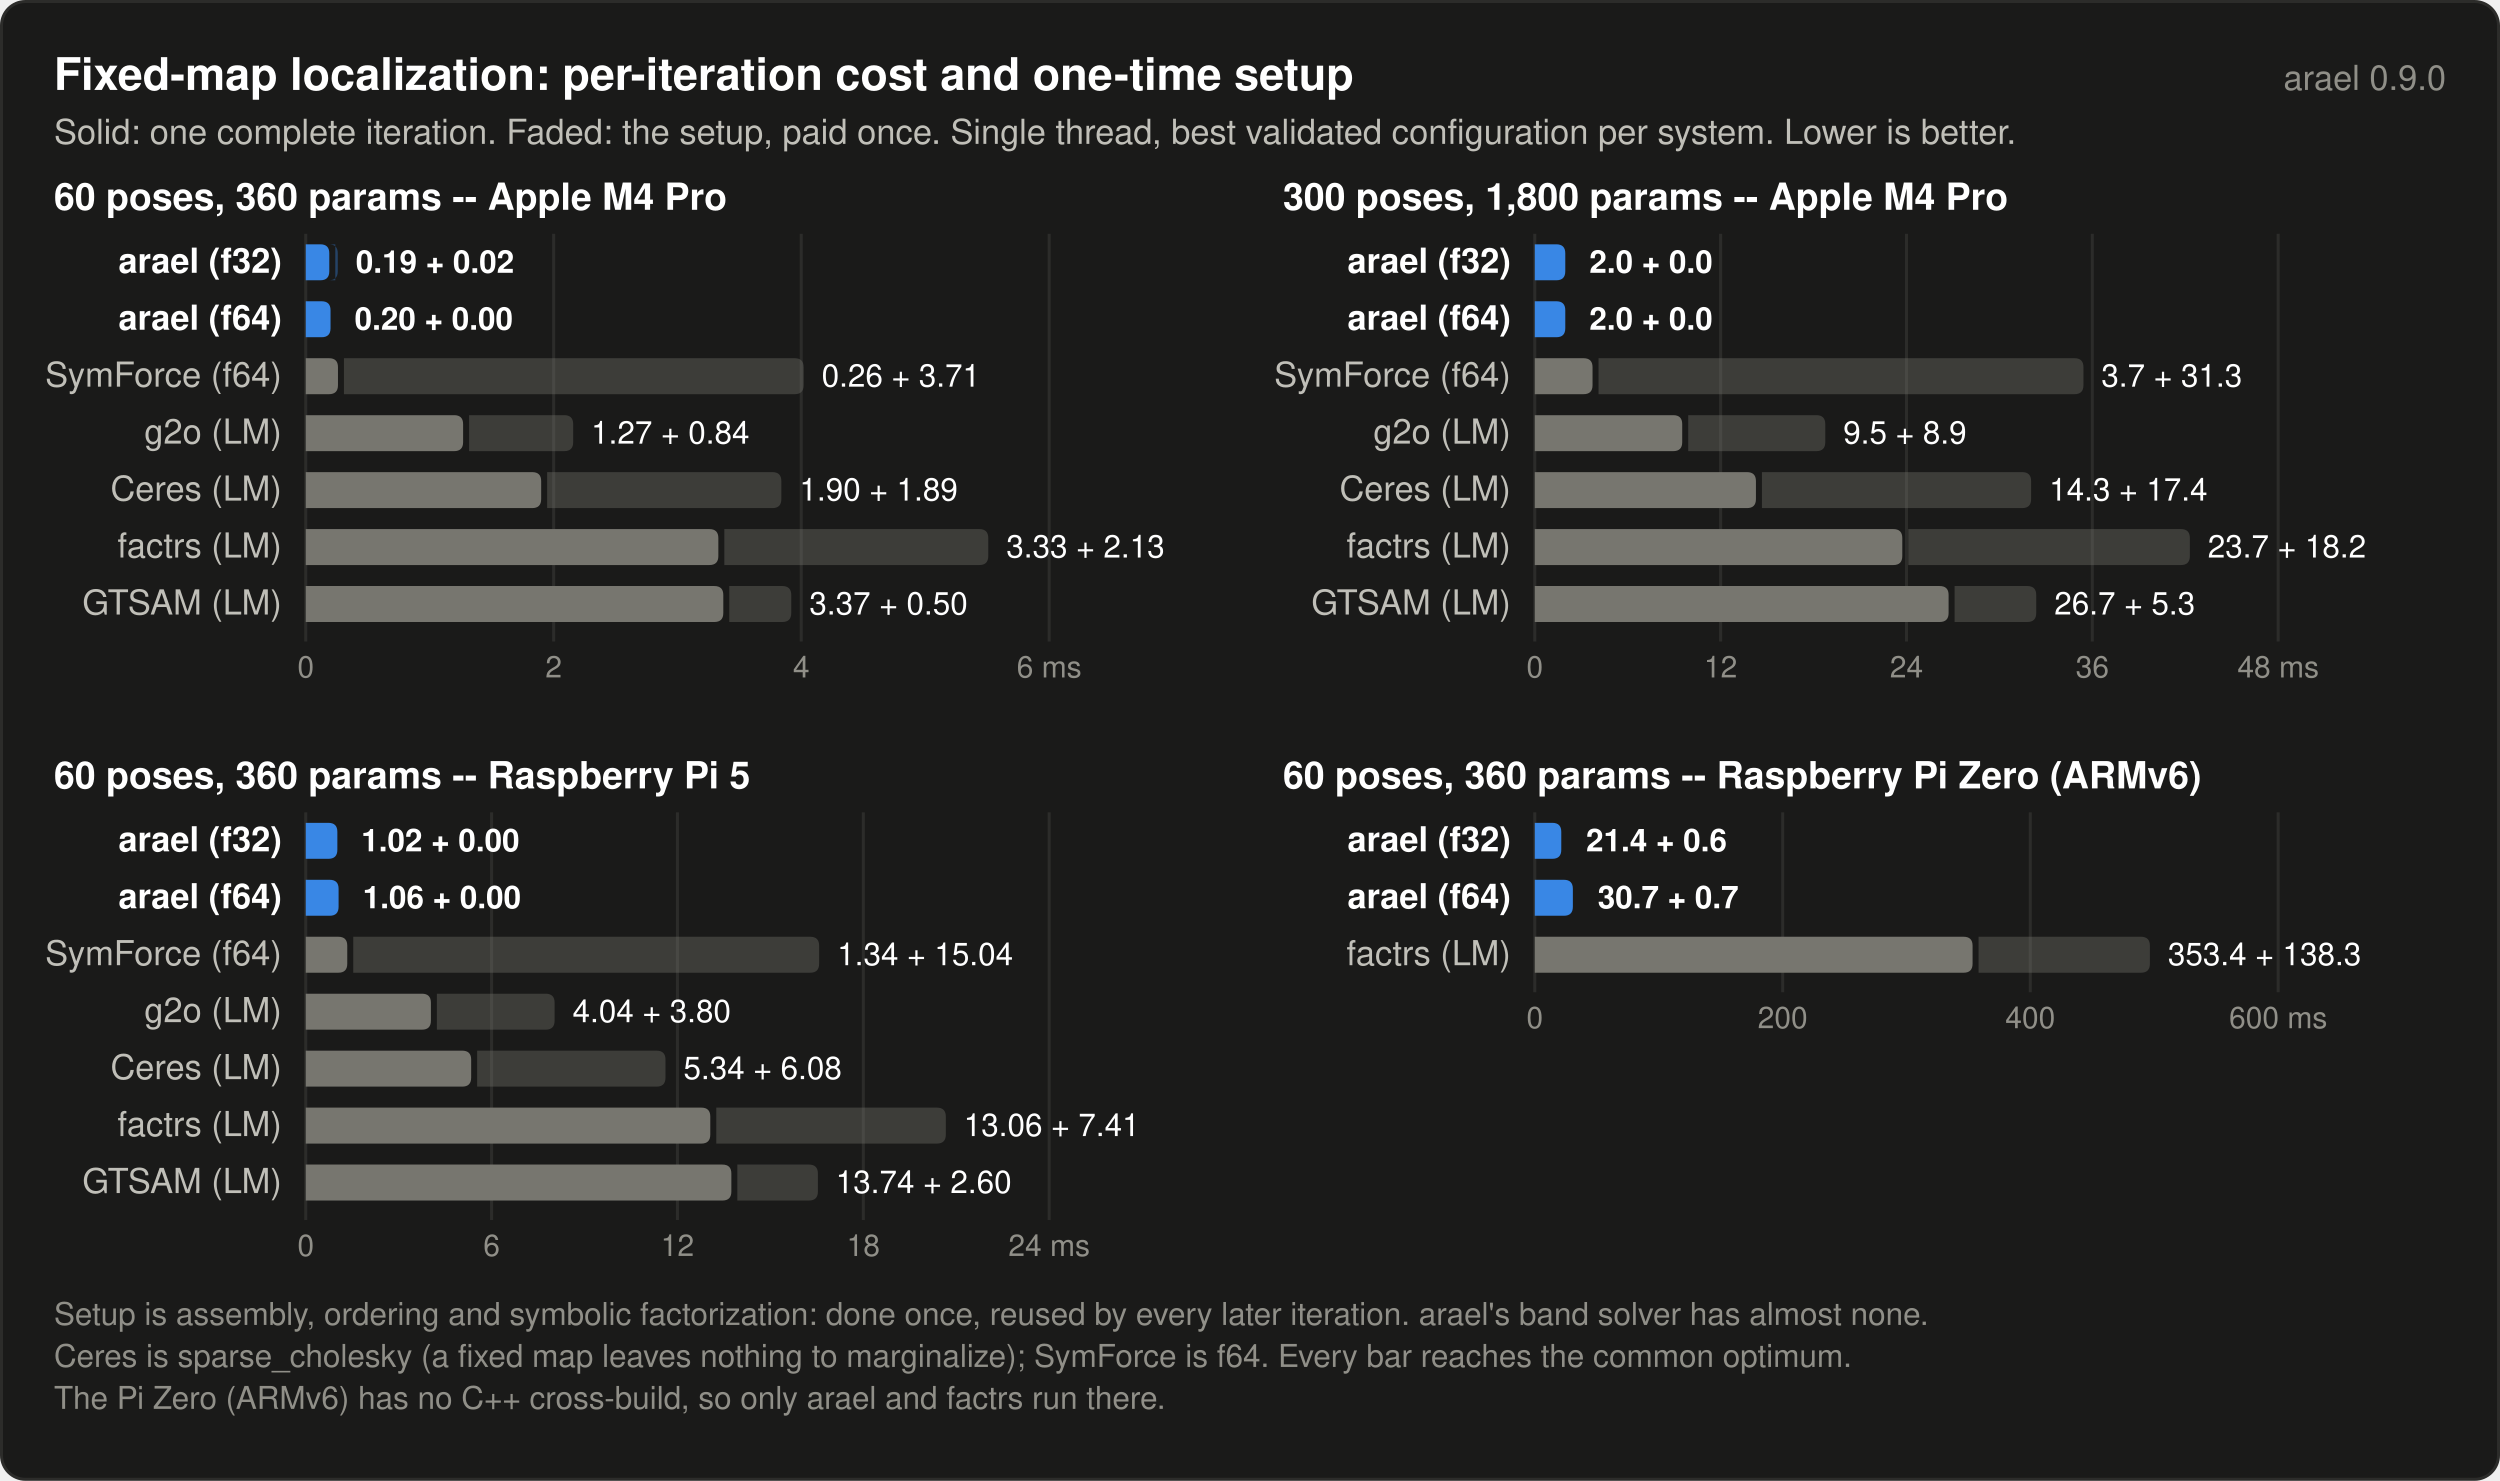
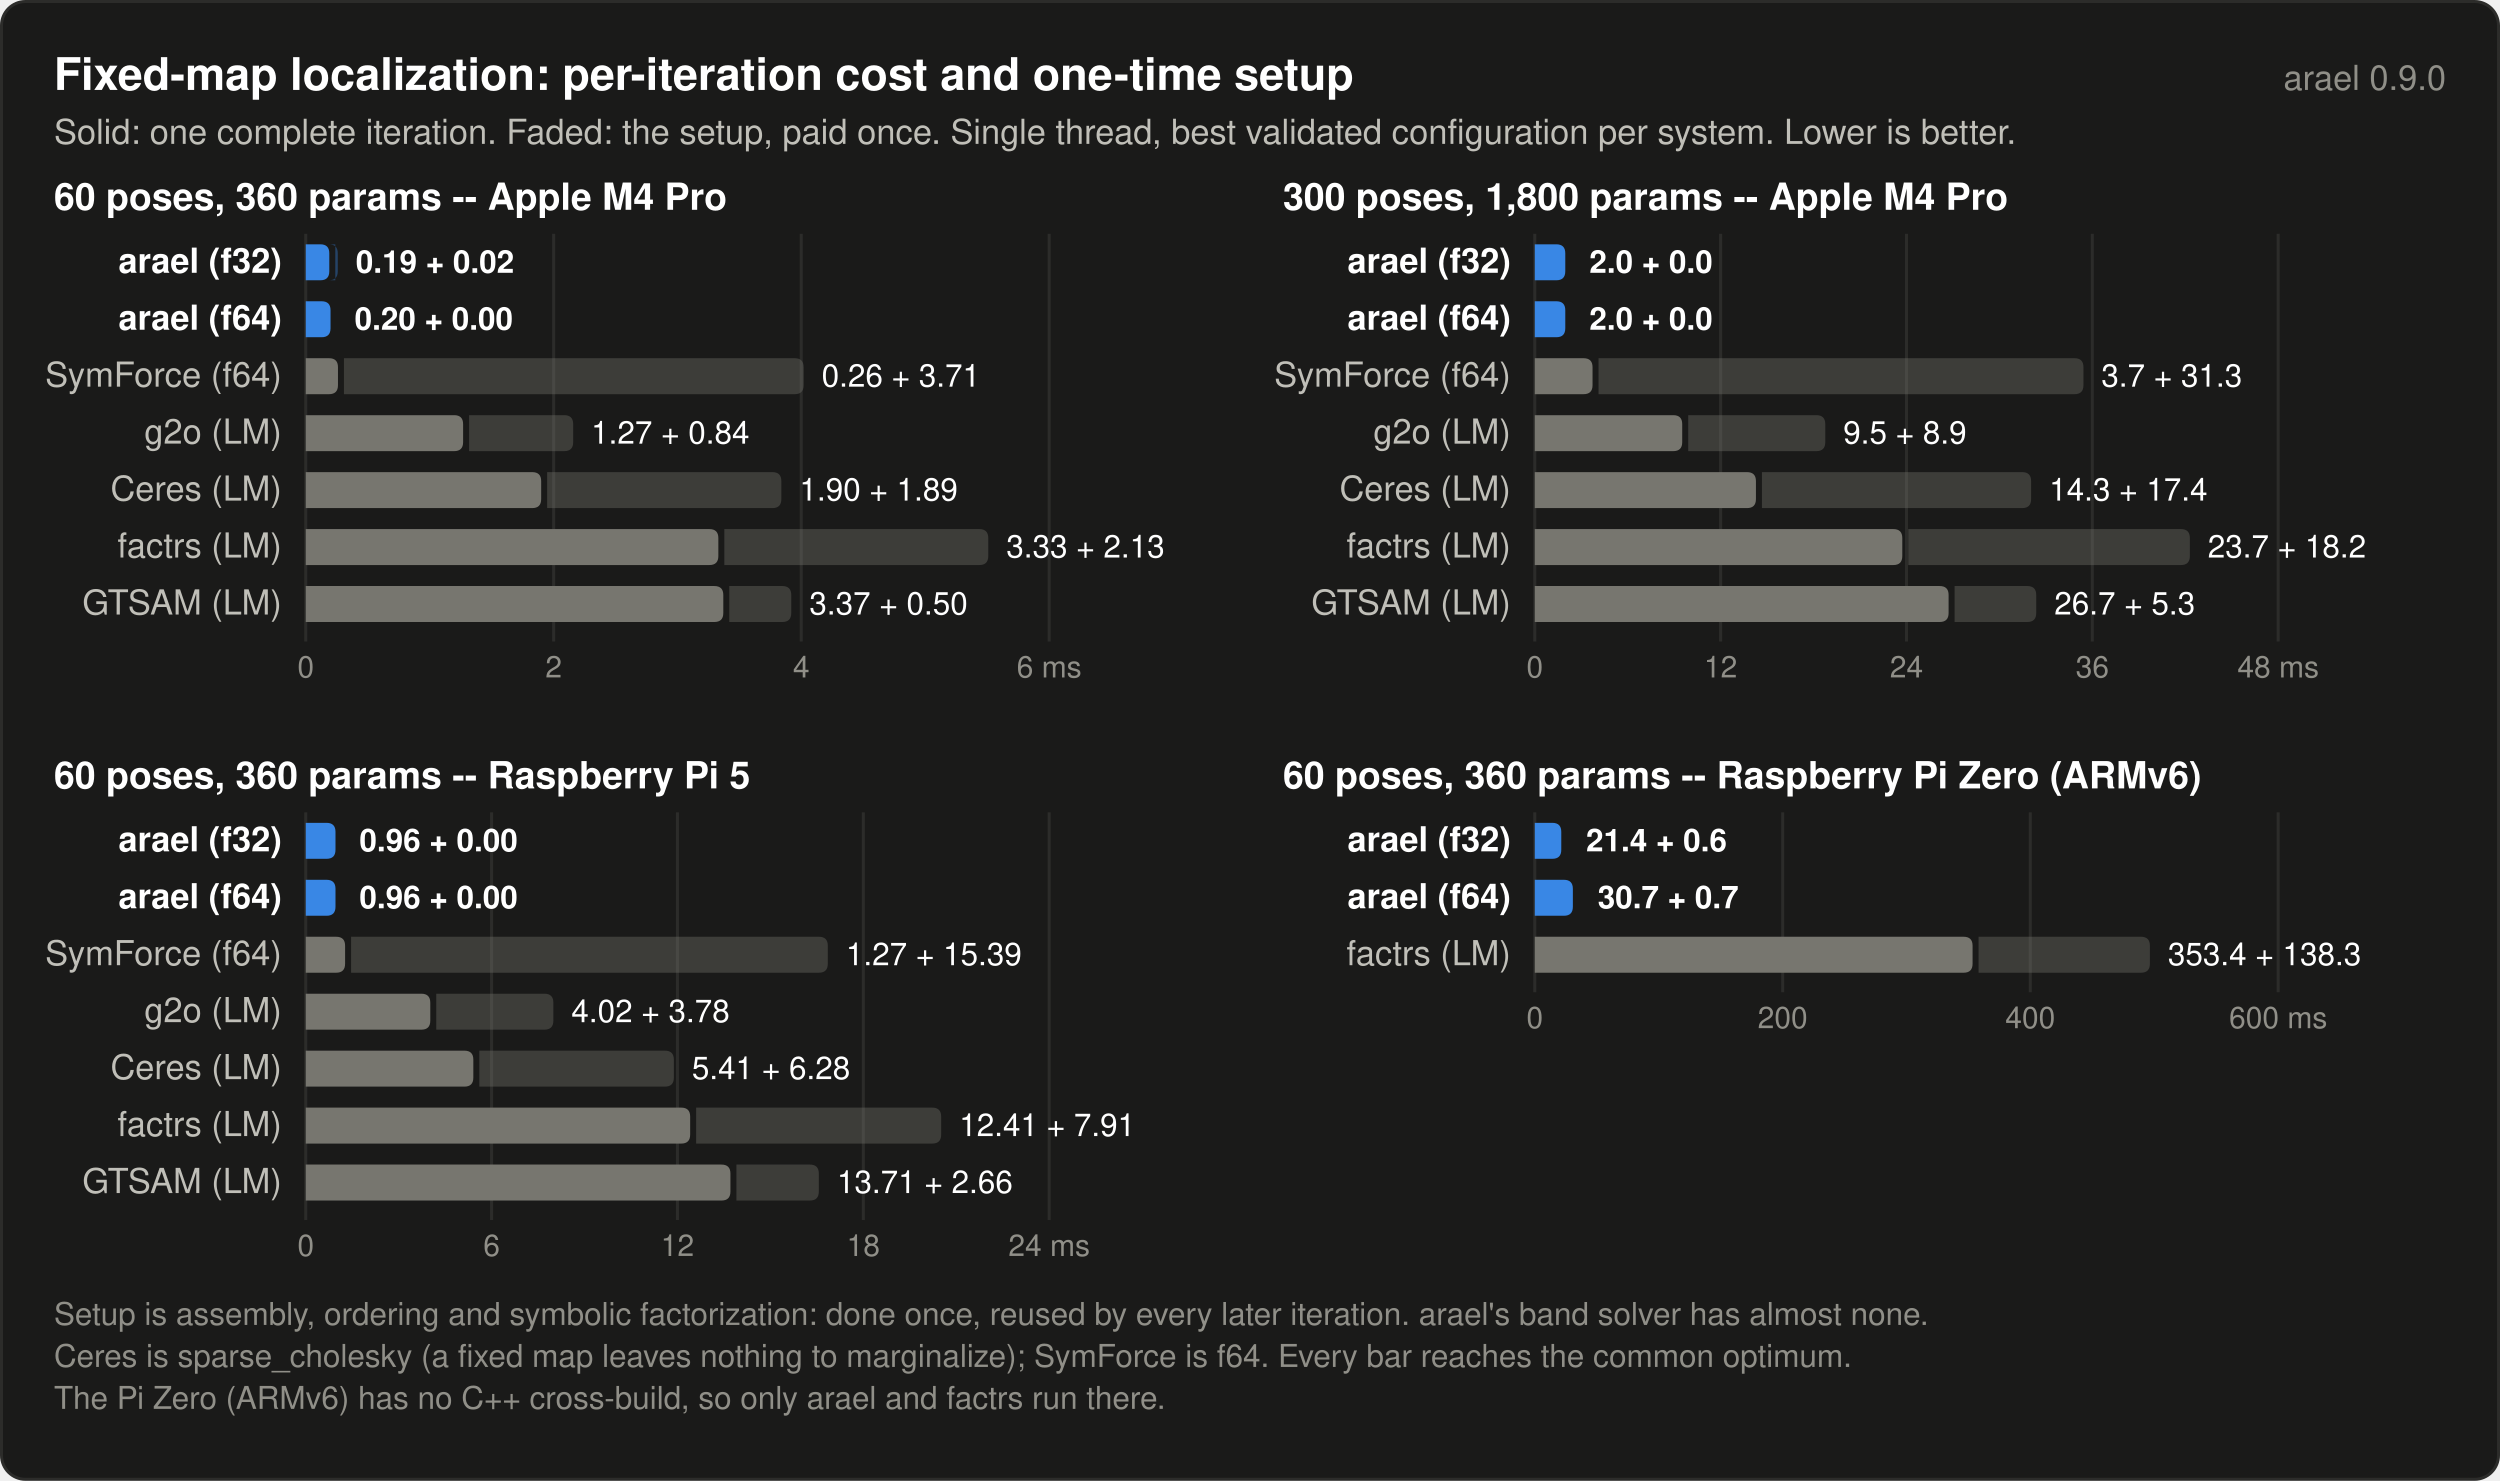
<svg xmlns="http://www.w3.org/2000/svg" width="834" height="494" viewBox="0 0 834 494" font-family="ui-sans-serif, system-ui, -apple-system, 'Segoe UI', Helvetica, Arial, sans-serif">
  <rect x="0.5" y="0.5" width="833" height="493" rx="8" fill="#1a1a19" stroke="#2c2c2a" />
  <text x="18" y="30" font-size="15" font-weight="600" fill="#ffffff">Fixed-map localization: per-iteration cost and one-time setup</text>
  <text x="816" y="30" font-size="11.5" text-anchor="end" fill="#908f88">arael 0.9.0</text>
  <text x="18" y="48" font-size="11.5" fill="#c0bfb8">Solid: one complete iteration. Faded: the setup, paid once. Single thread, best validated configuration per system. Lower is better.</text>
  <text x="18" y="70" font-size="12.5" font-weight="600" fill="#ffffff">60 poses, 360 params -- Apple M4 Pro</text>
  <line x1="102.0" y1="78" x2="102.0" y2="214" stroke="#2c2c2a" stroke-width="1" />
  <text x="102.0" y="226" font-size="10" text-anchor="middle" fill="#908f88">0</text>
  <line x1="184.7" y1="78" x2="184.7" y2="214" stroke="#2c2c2a" stroke-width="1" />
  <text x="184.7" y="226" font-size="10" text-anchor="middle" fill="#908f88">2</text>
  <line x1="267.3" y1="78" x2="267.3" y2="214" stroke="#2c2c2a" stroke-width="1" />
  <text x="267.3" y="226" font-size="10" text-anchor="middle" fill="#908f88">4</text>
  <line x1="350.0" y1="78" x2="350.0" y2="214" stroke="#2c2c2a" stroke-width="1" />
  <text x="350.0" y="226" font-size="10" text-anchor="middle" fill="#908f88">6 ms</text>
  <text x="94" y="91.0" font-size="11.5" text-anchor="end" font-weight="600" fill="#ffffff">arael (f32)</text>
  <path d="M102,81.5 L106.853,81.5 Q109.853,81.5 109.853,84.5 L109.853,90.5 Q109.853,93.5 106.853,93.5 L102,93.5 Z" fill="#3987e5" />
  <path d="M111.853,81.5 L109.68,81.5 Q112.68,81.5 112.68,84.5 L112.68,90.5 Q112.68,93.5 109.68,93.5 L111.853,93.5 Z" fill="#3987e5" fill-opacity="0.38" />
  <text x="118.7" y="91.0" font-size="10.5" font-weight="600" fill="#ffffff">0.19 + 0.02</text>
  <text x="94" y="110.0" font-size="11.5" text-anchor="end" font-weight="600" fill="#ffffff">arael (f64)</text>
  <path d="M102,100.5 L107.267,100.5 Q110.267,100.5 110.267,103.5 L110.267,109.5 Q110.267,112.5 107.267,112.5 L102,112.5 Z" fill="#3987e5" />
  <text x="118.3" y="110.0" font-size="10.5" font-weight="600" fill="#ffffff">0.20 + 0.00</text>
  <text x="94" y="129.0" font-size="11.5" text-anchor="end" fill="#c0bfb8">SymForce (f64)</text>
  <path d="M102,119.5 L109.747,119.5 Q112.747,119.5 112.747,122.5 L112.747,128.5 Q112.747,131.5 109.747,131.5 L102,131.5 Z" fill="#77766f" />
  <path d="M114.747,119.5 L265.093,119.5 Q268.093,119.5 268.093,122.5 L268.093,128.5 Q268.093,131.5 265.093,131.5 L114.747,131.5 Z" fill="#77766f" fill-opacity="0.38" />
  <text x="274.1" y="129.0" font-size="10.5" fill="#ffffff">0.26 + 3.71</text>
  <text x="94" y="148.0" font-size="11.5" text-anchor="end" fill="#c0bfb8">g2o (LM)</text>
  <path d="M102,138.5 L151.493,138.5 Q154.493,138.5 154.493,141.5 L154.493,147.5 Q154.493,150.5 151.493,150.5 L102,150.5 Z" fill="#77766f" />
  <path d="M156.493,138.5 L188.213,138.5 Q191.213,138.5 191.213,141.5 L191.213,147.5 Q191.213,150.5 188.213,150.5 L156.493,150.5 Z" fill="#77766f" fill-opacity="0.38" />
  <text x="197.2" y="148.0" font-size="10.5" fill="#ffffff">1.27 + 0.84</text>
  <text x="94" y="167.0" font-size="11.5" text-anchor="end" fill="#c0bfb8">Ceres (LM)</text>
  <path d="M102,157.5 L177.533,157.5 Q180.533,157.5 180.533,160.5 L180.533,166.5 Q180.533,169.5 177.533,169.5 L102,169.5 Z" fill="#77766f" />
  <path d="M182.533,157.5 L257.653,157.5 Q260.653,157.5 260.653,160.5 L260.653,166.5 Q260.653,169.5 257.653,169.5 L182.533,169.5 Z" fill="#77766f" fill-opacity="0.38" />
  <text x="266.7" y="167.0" font-size="10.5" fill="#ffffff">1.90 + 1.89</text>
  <text x="94" y="186.0" font-size="11.5" text-anchor="end" fill="#c0bfb8">factrs (LM)</text>
  <path d="M102,176.5 L236.64,176.5 Q239.64,176.5 239.64,179.5 L239.64,185.5 Q239.64,188.5 236.64,188.5 L102,188.5 Z" fill="#77766f" />
  <path d="M241.64,176.5 L326.68,176.5 Q329.68,176.5 329.68,179.5 L329.68,185.5 Q329.68,188.5 326.68,188.5 L241.64,188.5 Z" fill="#77766f" fill-opacity="0.38" />
  <text x="335.7" y="186.0" font-size="10.5" fill="#ffffff">3.33 + 2.13</text>
  <text x="94" y="205.0" font-size="11.5" text-anchor="end" fill="#c0bfb8">GTSAM (LM)</text>
  <path d="M102,195.5 L238.293,195.5 Q241.293,195.5 241.293,198.5 L241.293,204.5 Q241.293,207.5 238.293,207.5 L102,207.5 Z" fill="#77766f" />
  <path d="M243.293,195.5 L260.96,195.5 Q263.96,195.5 263.96,198.5 L263.96,204.5 Q263.96,207.5 260.96,207.5 L243.293,207.5 Z" fill="#77766f" fill-opacity="0.38" />
  <text x="270.0" y="205.0" font-size="10.5" fill="#ffffff">3.37 + 0.50</text>
  <text x="428" y="70" font-size="12.5" font-weight="600" fill="#ffffff">300 poses, 1,800 params -- Apple M4 Pro</text>
  <line x1="512.0" y1="78" x2="512.0" y2="214" stroke="#2c2c2a" stroke-width="1" />
  <text x="512.0" y="226" font-size="10" text-anchor="middle" fill="#908f88">0</text>
  <line x1="574.0" y1="78" x2="574.0" y2="214" stroke="#2c2c2a" stroke-width="1" />
  <text x="574.0" y="226" font-size="10" text-anchor="middle" fill="#908f88">12</text>
  <line x1="636.0" y1="78" x2="636.0" y2="214" stroke="#2c2c2a" stroke-width="1" />
  <text x="636.0" y="226" font-size="10" text-anchor="middle" fill="#908f88">24</text>
  <line x1="698.0" y1="78" x2="698.0" y2="214" stroke="#2c2c2a" stroke-width="1" />
  <text x="698.0" y="226" font-size="10" text-anchor="middle" fill="#908f88">36</text>
  <line x1="760.0" y1="78" x2="760.0" y2="214" stroke="#2c2c2a" stroke-width="1" />
  <text x="760.0" y="226" font-size="10" text-anchor="middle" fill="#908f88">48 ms</text>
  <text x="504" y="91.0" font-size="11.5" text-anchor="end" font-weight="600" fill="#ffffff">arael (f32)</text>
  <path d="M512,81.5 L519.178,81.5 Q522.178,81.5 522.178,84.5 L522.178,90.5 Q522.178,93.5 519.178,93.5 L512,93.5 Z" fill="#3987e5" />
  <text x="530.2" y="91.0" font-size="10.5" font-weight="600" fill="#ffffff">2.0 + 0.0</text>
  <text x="504" y="110.0" font-size="11.5" text-anchor="end" font-weight="600" fill="#ffffff">arael (f64)</text>
  <path d="M512,100.5 L519.178,100.5 Q522.178,100.5 522.178,103.5 L522.178,109.5 Q522.178,112.5 519.178,112.5 L512,112.5 Z" fill="#3987e5" />
  <text x="530.2" y="110.0" font-size="10.5" font-weight="600" fill="#ffffff">2.0 + 0.0</text>
  <text x="504" y="129.0" font-size="11.5" text-anchor="end" fill="#c0bfb8">SymForce (f64)</text>
  <path d="M512,119.5 L528.272,119.5 Q531.272,119.5 531.272,122.5 L531.272,128.5 Q531.272,131.5 528.272,131.5 L512,131.5 Z" fill="#77766f" />
  <path d="M533.272,119.5 L692.04,119.5 Q695.04,119.5 695.04,122.5 L695.04,128.5 Q695.04,131.5 692.04,131.5 L533.272,131.5 Z" fill="#77766f" fill-opacity="0.38" />
  <text x="701.0" y="129.0" font-size="10.5" fill="#ffffff">3.7 + 31.3</text>
  <text x="504" y="148.0" font-size="11.5" text-anchor="end" fill="#c0bfb8">g2o (LM)</text>
  <path d="M512,138.5 L558.187,138.5 Q561.187,138.5 561.187,141.5 L561.187,147.5 Q561.187,150.5 558.187,150.5 L512,150.5 Z" fill="#77766f" />
  <path d="M563.187,138.5 L605.912,138.5 Q608.912,138.5 608.912,141.5 L608.912,147.5 Q608.912,150.5 605.912,150.5 L563.187,150.5 Z" fill="#77766f" fill-opacity="0.38" />
  <text x="614.9" y="148.0" font-size="10.5" fill="#ffffff">9.5 + 8.9</text>
  <text x="504" y="167.0" font-size="11.5" text-anchor="end" fill="#c0bfb8">Ceres (LM)</text>
  <path d="M512,157.5 L582.78,157.5 Q585.78,157.5 585.78,160.5 L585.78,166.5 Q585.78,169.5 582.78,169.5 L512,169.5 Z" fill="#77766f" />
  <path d="M587.78,157.5 L674.577,157.5 Q677.577,157.5 677.577,160.5 L677.577,166.5 Q677.577,169.5 674.577,169.5 L587.78,169.5 Z" fill="#77766f" fill-opacity="0.38" />
  <text x="683.6" y="167.0" font-size="10.5" fill="#ffffff">14.3 + 17.4</text>
  <text x="504" y="186.0" font-size="11.5" text-anchor="end" fill="#c0bfb8">factrs (LM)</text>
  <path d="M512,176.5 L631.605,176.5 Q634.605,176.5 634.605,179.5 L634.605,185.5 Q634.605,188.5 631.605,188.5 L512,188.5 Z" fill="#77766f" />
  <path d="M636.605,176.5 L727.535,176.5 Q730.535,176.5 730.535,179.5 L730.535,185.5 Q730.535,188.5 727.535,188.5 L636.605,188.5 Z" fill="#77766f" fill-opacity="0.38" />
  <text x="736.5" y="186.0" font-size="10.5" fill="#ffffff">23.7 + 18.2</text>
  <text x="504" y="205.0" font-size="11.5" text-anchor="end" fill="#c0bfb8">GTSAM (LM)</text>
  <path d="M512,195.5 L647.053,195.5 Q650.053,195.5 650.053,198.5 L650.053,204.5 Q650.053,207.5 647.053,207.5 L512,207.5 Z" fill="#77766f" />
  <path d="M652.053,195.5 L676.282,195.5 Q679.282,195.5 679.282,198.5 L679.282,204.5 Q679.282,207.5 676.282,207.5 L652.053,207.5 Z" fill="#77766f" fill-opacity="0.38" />
  <text x="685.3" y="205.0" font-size="10.5" fill="#ffffff">26.7 + 5.3</text>
  <text x="18" y="263" font-size="12.5" font-weight="600" fill="#ffffff">60 poses, 360 params -- Raspberry Pi 5</text>
  <line x1="102.0" y1="271" x2="102.0" y2="407" stroke="#2c2c2a" stroke-width="1" />
  <text x="102.0" y="419" font-size="10" text-anchor="middle" fill="#908f88">0</text>
  <line x1="164.0" y1="271" x2="164.0" y2="407" stroke="#2c2c2a" stroke-width="1" />
  <text x="164.0" y="419" font-size="10" text-anchor="middle" fill="#908f88">6</text>
  <line x1="226.0" y1="271" x2="226.0" y2="407" stroke="#2c2c2a" stroke-width="1" />
  <text x="226.0" y="419" font-size="10" text-anchor="middle" fill="#908f88">12</text>
  <line x1="288.0" y1="271" x2="288.0" y2="407" stroke="#2c2c2a" stroke-width="1" />
  <text x="288.0" y="419" font-size="10" text-anchor="middle" fill="#908f88">18</text>
  <line x1="350.0" y1="271" x2="350.0" y2="407" stroke="#2c2c2a" stroke-width="1" />
  <text x="350.0" y="419" font-size="10" text-anchor="middle" fill="#908f88">24 ms</text>
  <text x="94" y="284.0" font-size="11.5" text-anchor="end" font-weight="600" fill="#ffffff">arael (f32)</text>
-   <path d="M102,274.5 L109.54,274.5 Q112.54,274.5 112.54,277.5 L112.54,283.5 Q112.54,286.5 109.54,286.5 L102,286.5 Z" fill="#3987e5" />
-   <text x="120.5" y="284.0" font-size="10.5" font-weight="600" fill="#ffffff">1.02 + 0.00</text>
+   <path d="M102,274.5 L108.92,274.5 Q111.92,274.5 111.92,277.5 L111.92,283.5 Q111.92,286.5 108.92,286.5 L102,286.5 Z" fill="#3987e5" />
+   <text x="119.9" y="284.0" font-size="10.5" font-weight="600" fill="#ffffff">0.96 + 0.00</text>
  <text x="94" y="303.0" font-size="11.5" text-anchor="end" font-weight="600" fill="#ffffff">arael (f64)</text>
-   <path d="M102,293.5 L109.953,293.5 Q112.953,293.5 112.953,296.5 L112.953,302.5 Q112.953,305.5 109.953,305.5 L102,305.5 Z" fill="#3987e5" />
-   <text x="121.0" y="303.0" font-size="10.5" font-weight="600" fill="#ffffff">1.06 + 0.00</text>
+   <path d="M102,293.5 L108.92,293.5 Q111.92,293.5 111.92,296.5 L111.92,302.5 Q111.92,305.5 108.92,305.5 L102,305.5 Z" fill="#3987e5" />
+   <text x="119.9" y="303.0" font-size="10.5" font-weight="600" fill="#ffffff">0.96 + 0.00</text>
  <text x="94" y="322.0" font-size="11.5" text-anchor="end" fill="#c0bfb8">SymForce (f64)</text>
-   <path d="M102,312.5 L112.847,312.5 Q115.847,312.5 115.847,315.5 L115.847,321.5 Q115.847,324.5 112.847,324.5 L102,324.5 Z" fill="#77766f" />
-   <path d="M117.847,312.5 L270.26,312.5 Q273.26,312.5 273.26,315.5 L273.26,321.5 Q273.26,324.5 270.26,324.5 L117.847,324.5 Z" fill="#77766f" fill-opacity="0.38" />
-   <text x="279.3" y="322.0" font-size="10.5" fill="#ffffff">1.34 + 15.04</text>
+   <path d="M102,312.5 L112.123,312.5 Q115.123,312.5 115.123,315.5 L115.123,321.5 Q115.123,324.5 112.123,324.5 L102,324.5 Z" fill="#77766f" />
+   <path d="M117.123,312.5 L273.153,312.5 Q276.153,312.5 276.153,315.5 L276.153,321.5 Q276.153,324.5 273.153,324.5 L117.123,324.5 Z" fill="#77766f" fill-opacity="0.38" />
+   <text x="282.2" y="322.0" font-size="10.5" fill="#ffffff">1.27 + 15.39</text>
  <text x="94" y="341.0" font-size="11.5" text-anchor="end" fill="#c0bfb8">g2o (LM)</text>
-   <path d="M102,331.5 L140.747,331.5 Q143.747,331.5 143.747,334.5 L143.747,340.5 Q143.747,343.5 140.747,343.5 L102,343.5 Z" fill="#77766f" />
-   <path d="M145.747,331.5 L182.013,331.5 Q185.013,331.5 185.013,334.5 L185.013,340.5 Q185.013,343.5 182.013,343.5 L145.747,343.5 Z" fill="#77766f" fill-opacity="0.38" />
-   <text x="191.0" y="341.0" font-size="10.5" fill="#ffffff">4.04 + 3.80</text>
+   <path d="M102,331.5 L140.54,331.5 Q143.54,331.5 143.54,334.5 L143.54,340.5 Q143.54,343.5 140.54,343.5 L102,343.5 Z" fill="#77766f" />
+   <path d="M145.54,331.5 L181.6,331.5 Q184.6,331.5 184.6,334.5 L184.6,340.5 Q184.6,343.5 181.6,343.5 L145.54,343.5 Z" fill="#77766f" fill-opacity="0.38" />
+   <text x="190.6" y="341.0" font-size="10.5" fill="#ffffff">4.02 + 3.78</text>
  <text x="94" y="360.0" font-size="11.5" text-anchor="end" fill="#c0bfb8">Ceres (LM)</text>
-   <path d="M102,350.5 L154.18,350.5 Q157.18,350.5 157.18,353.5 L157.18,359.5 Q157.18,362.5 154.18,362.5 L102,362.5 Z" fill="#77766f" />
-   <path d="M159.18,350.5 L219.007,350.5 Q222.007,350.5 222.007,353.5 L222.007,359.5 Q222.007,362.5 219.007,362.5 L159.18,362.5 Z" fill="#77766f" fill-opacity="0.38" />
-   <text x="228.0" y="360.0" font-size="10.5" fill="#ffffff">5.34 + 6.08</text>
+   <path d="M102,350.5 L154.903,350.5 Q157.903,350.5 157.903,353.5 L157.903,359.5 Q157.903,362.5 154.903,362.5 L102,362.5 Z" fill="#77766f" />
+   <path d="M159.903,350.5 L221.797,350.5 Q224.797,350.5 224.797,353.5 L224.797,359.5 Q224.797,362.5 221.797,362.5 L159.903,362.5 Z" fill="#77766f" fill-opacity="0.38" />
+   <text x="230.8" y="360.0" font-size="10.5" fill="#ffffff">5.41 + 6.28</text>
  <text x="94" y="379.0" font-size="11.5" text-anchor="end" fill="#c0bfb8">factrs (LM)</text>
-   <path d="M102,369.5 L233.953,369.5 Q236.953,369.5 236.953,372.5 L236.953,378.5 Q236.953,381.5 233.953,381.5 L102,381.5 Z" fill="#77766f" />
-   <path d="M238.953,369.5 L312.523,369.5 Q315.523,369.5 315.523,372.5 L315.523,378.5 Q315.523,381.5 312.523,381.5 L238.953,381.5 Z" fill="#77766f" fill-opacity="0.38" />
-   <text x="321.5" y="379.0" font-size="10.5" fill="#ffffff">13.06 + 7.41</text>
+   <path d="M102,369.5 L227.237,369.5 Q230.237,369.5 230.237,372.5 L230.237,378.5 Q230.237,381.5 227.237,381.5 L102,381.5 Z" fill="#77766f" />
+   <path d="M232.237,369.5 L310.973,369.5 Q313.973,369.5 313.973,372.5 L313.973,378.5 Q313.973,381.5 310.973,381.5 L232.237,381.5 Z" fill="#77766f" fill-opacity="0.38" />
+   <text x="320.0" y="379.0" font-size="10.5" fill="#ffffff">12.41 + 7.91</text>
  <text x="94" y="398.0" font-size="11.5" text-anchor="end" fill="#c0bfb8">GTSAM (LM)</text>
-   <path d="M102,388.5 L240.98,388.5 Q243.98,388.5 243.98,391.5 L243.98,397.5 Q243.98,400.5 240.98,400.5 L102,400.5 Z" fill="#77766f" />
-   <path d="M245.98,388.5 L269.847,388.5 Q272.847,388.5 272.847,391.5 L272.847,397.5 Q272.847,400.5 269.847,400.5 L245.98,400.5 Z" fill="#77766f" fill-opacity="0.38" />
-   <text x="278.8" y="398.0" font-size="10.5" fill="#ffffff">13.74 + 2.60</text>
+   <path d="M102,388.5 L240.67,388.5 Q243.67,388.5 243.67,391.5 L243.67,397.5 Q243.67,400.5 240.67,400.5 L102,400.5 Z" fill="#77766f" />
+   <path d="M245.67,388.5 L270.157,388.5 Q273.157,388.5 273.157,391.5 L273.157,397.5 Q273.157,400.5 270.157,400.5 L245.67,400.5 Z" fill="#77766f" fill-opacity="0.38" />
+   <text x="279.2" y="398.0" font-size="10.5" fill="#ffffff">13.71 + 2.66</text>
  <text x="428" y="263" font-size="12.5" font-weight="600" fill="#ffffff">60 poses, 360 params -- Raspberry Pi Zero (ARMv6)</text>
  <line x1="512.0" y1="271" x2="512.0" y2="331" stroke="#2c2c2a" stroke-width="1" />
  <text x="512.0" y="343" font-size="10" text-anchor="middle" fill="#908f88">0</text>
  <line x1="594.7" y1="271" x2="594.7" y2="331" stroke="#2c2c2a" stroke-width="1" />
  <text x="594.7" y="343" font-size="10" text-anchor="middle" fill="#908f88">200</text>
  <line x1="677.3" y1="271" x2="677.3" y2="331" stroke="#2c2c2a" stroke-width="1" />
  <text x="677.3" y="343" font-size="10" text-anchor="middle" fill="#908f88">400</text>
  <line x1="760.0" y1="271" x2="760.0" y2="331" stroke="#2c2c2a" stroke-width="1" />
  <text x="760.0" y="343" font-size="10" text-anchor="middle" fill="#908f88">600 ms</text>
  <text x="504" y="284.0" font-size="11.5" text-anchor="end" font-weight="600" fill="#ffffff">arael (f32)</text>
  <path d="M512,274.5 L517.841,274.5 Q520.841,274.5 520.841,277.5 L520.841,283.5 Q520.841,286.5 517.841,286.5 L512,286.5 Z" fill="#3987e5" />
  <text x="529.1" y="284.0" font-size="10.5" font-weight="600" fill="#ffffff">21.4 + 0.6</text>
  <text x="504" y="303.0" font-size="11.5" text-anchor="end" font-weight="600" fill="#ffffff">arael (f64)</text>
  <path d="M512,293.5 L521.706,293.5 Q524.706,293.5 524.706,296.5 L524.706,302.5 Q524.706,305.5 521.706,305.5 L512,305.5 Z" fill="#3987e5" />
  <text x="533.0" y="303.0" font-size="10.5" font-weight="600" fill="#ffffff">30.7 + 0.7</text>
  <text x="504" y="322.0" font-size="11.5" text-anchor="end" fill="#c0bfb8">factrs (LM)</text>
  <path d="M512,312.5 L655.051,312.5 Q658.051,312.5 658.051,315.5 L658.051,321.5 Q658.051,324.5 655.051,324.5 L512,324.5 Z" fill="#77766f" />
  <path d="M660.051,312.5 L714.203,312.5 Q717.203,312.5 717.203,315.5 L717.203,321.5 Q717.203,324.5 714.203,324.5 L660.051,324.5 Z" fill="#77766f" fill-opacity="0.38" />
  <text x="723.2" y="322.0" font-size="10.5" fill="#ffffff">353.4 + 138.3</text>
  <text x="18" y="442" font-size="10.5" fill="#908f88">Setup is assembly, ordering and symbolic factorization: done once, reused by every later iteration. arael's band solver has almost none.</text>
  <text x="18" y="456" font-size="10.5" fill="#908f88">Ceres is sparse_cholesky (a fixed map leaves nothing to marginalize); SymForce is f64. Every bar reaches the common optimum.</text>
  <text x="18" y="470" font-size="10.5" fill="#908f88">The Pi Zero (ARMv6) has no C++ cross-build, so only arael and factrs run there.</text>
</svg>
